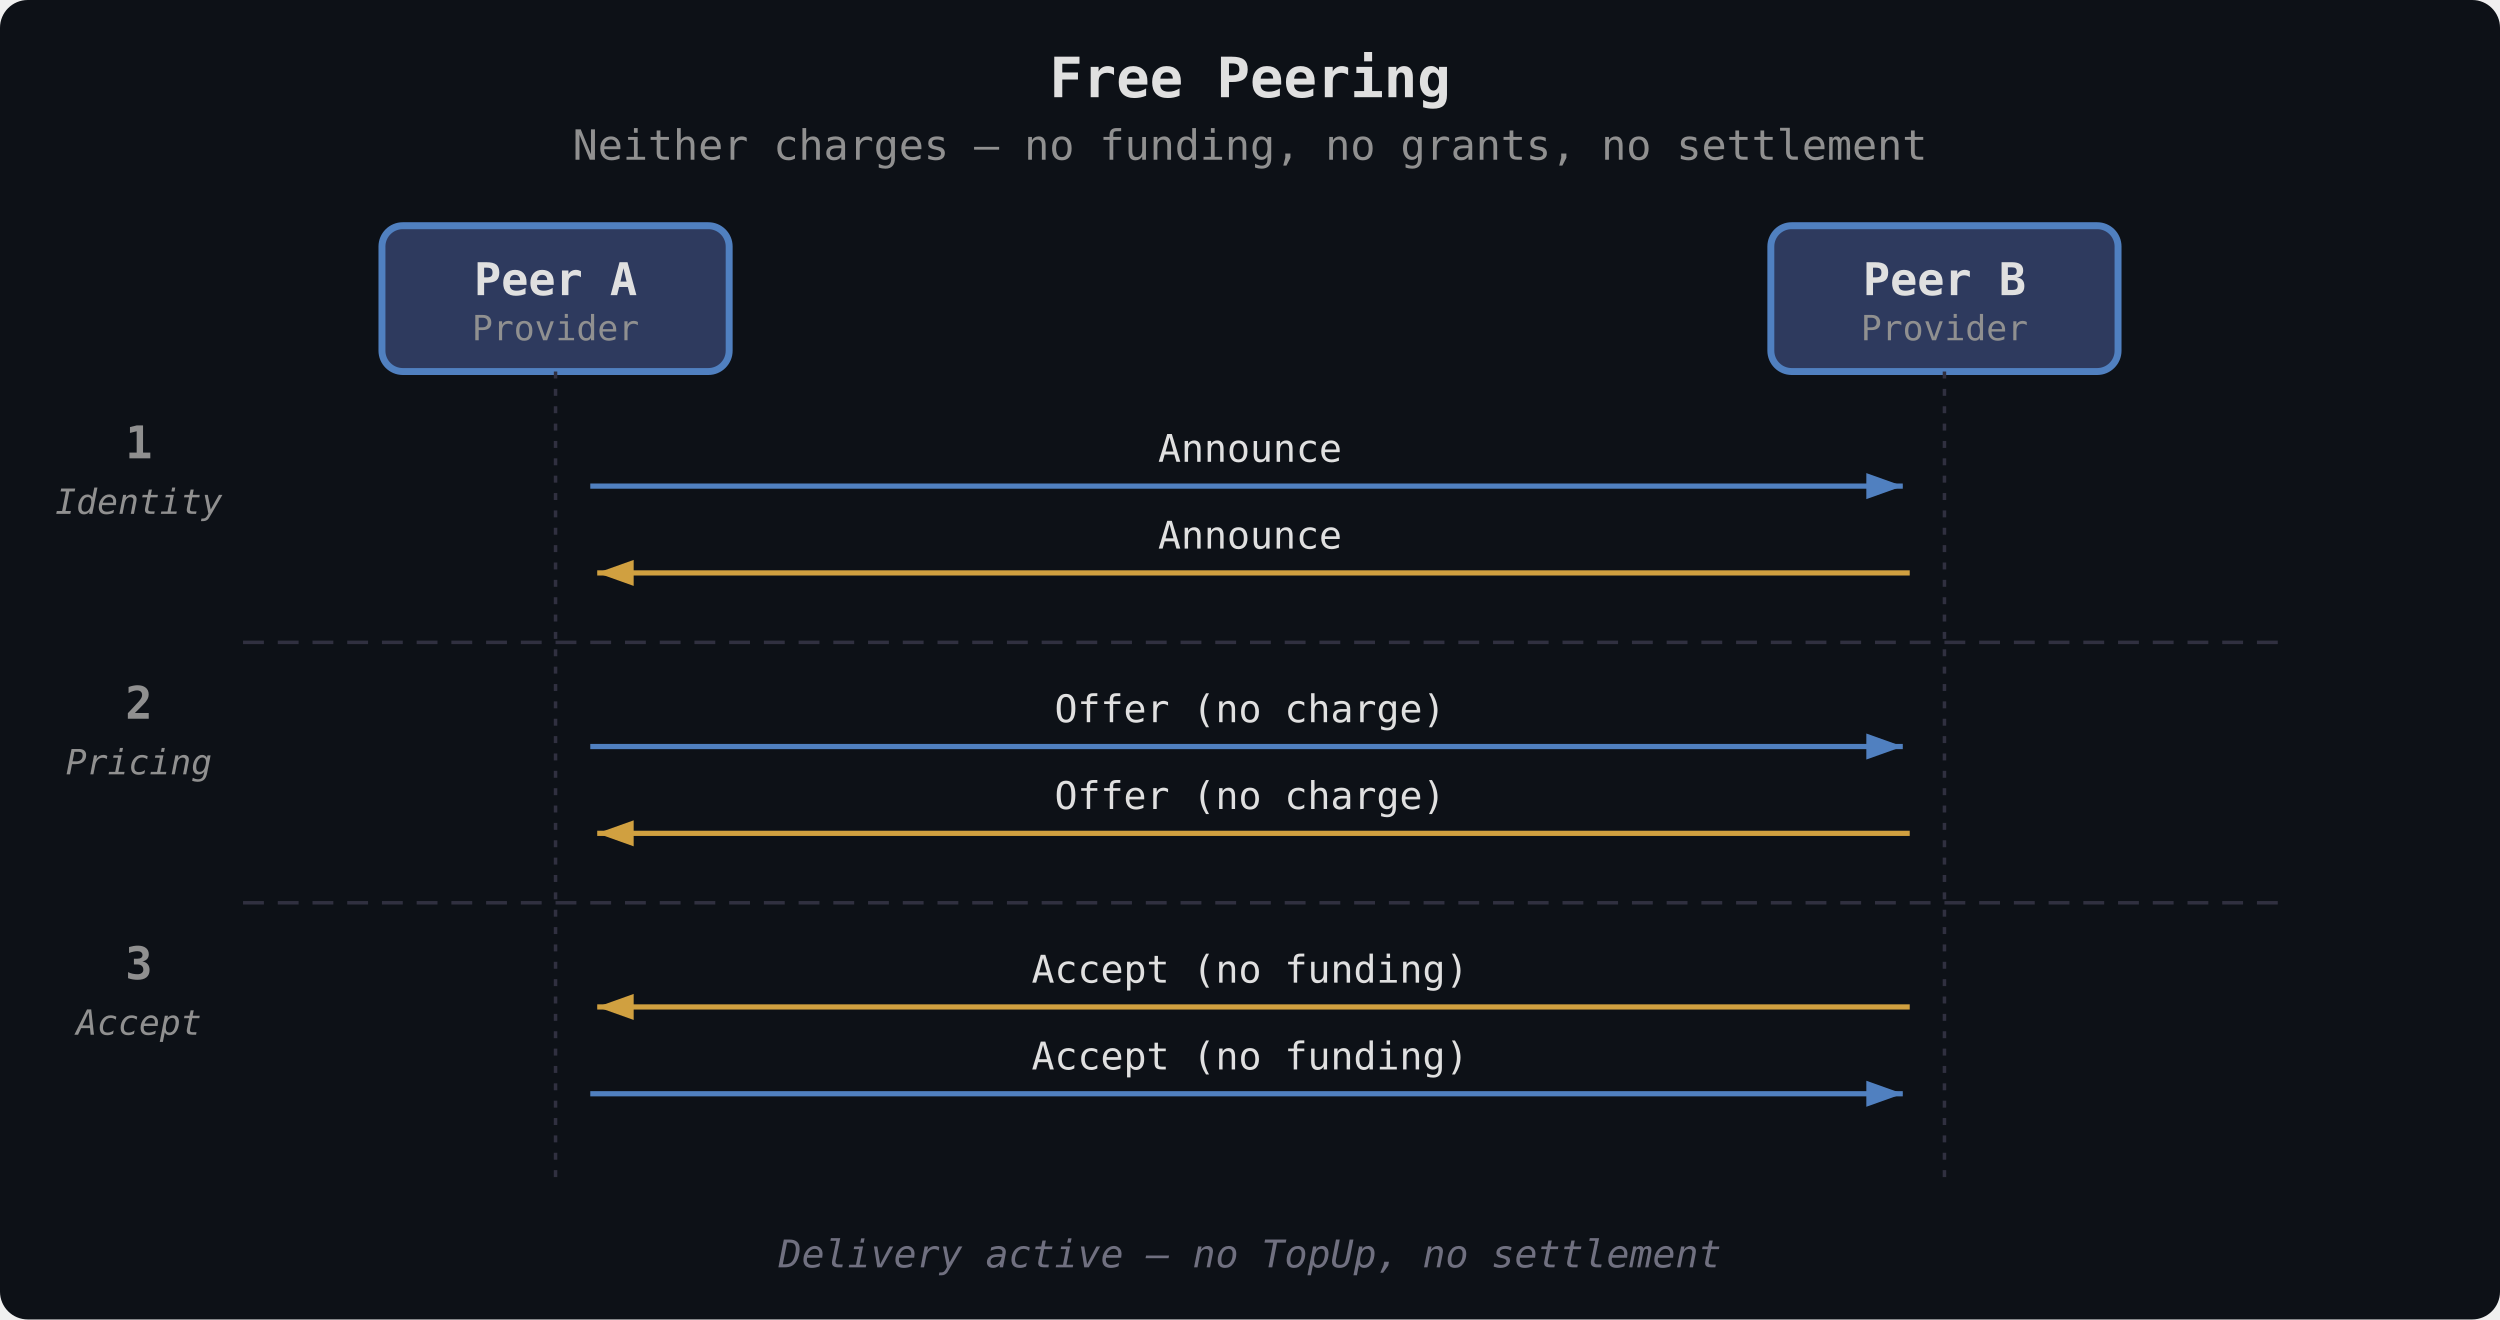
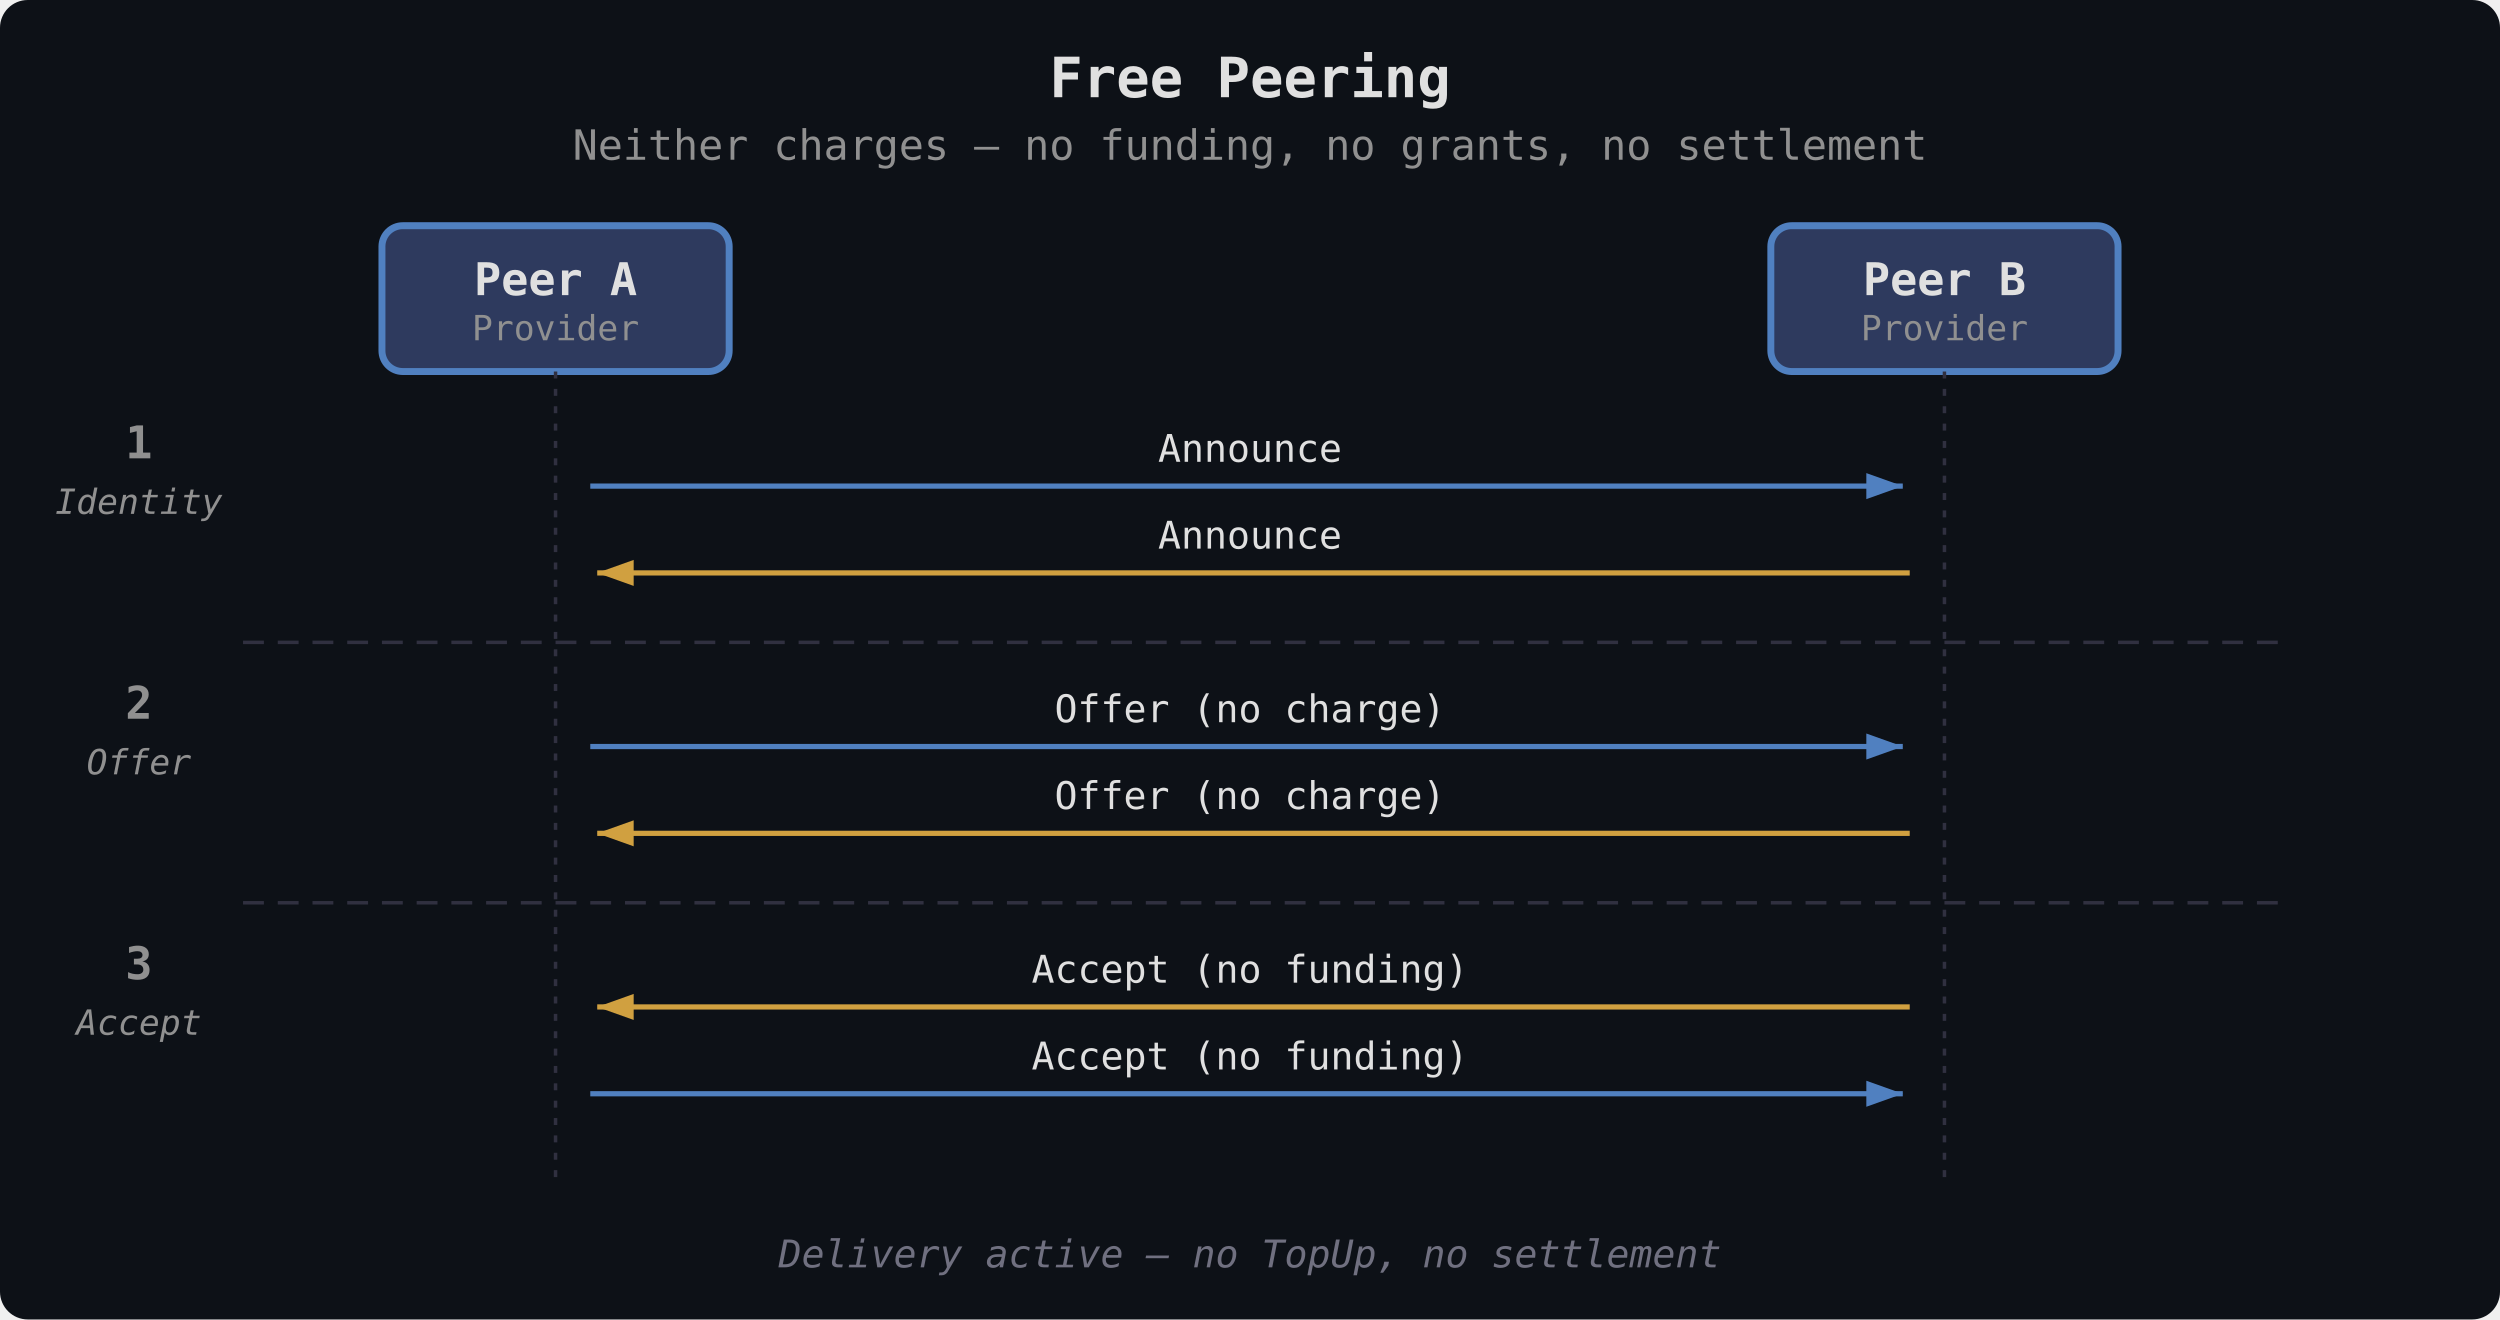
<svg xmlns="http://www.w3.org/2000/svg" viewBox="0 0 720 380" font-family="monospace" font-size="12">
  <style>
    text          { fill: #e0e0e0; }
    text.title    { font-size: 16px; font-weight: bold; }
    text.subtitle { font-size: 12px; fill: #909090; }
    text.nlabel   { font-size: 13px; font-weight: bold; }
    text.nrole    { font-size: 10px; fill: #909090; }
    text.plabel   { font-size: 13px; font-weight: bold; fill: #909090; }
    text.annot    { font-size: 10px; fill: #909090; font-style: italic; }
    text.alabel   { font-size: 11px; }
    text.caption  { font-size: 11px; fill: #707080; font-style: italic; }
    line.sep      { stroke: #303040; stroke-width: 1; stroke-dasharray: 6,4; }
    line.life     { stroke: #303040; stroke-width: 1; stroke-dasharray: 2,3; }

    .bg           { fill: #0d1117; }
    .callout      { fill: #151520; }
    .node         { fill: #2e3a5e; stroke: #5080c0; }

    @media (prefers-color-scheme: light) {
      text          { fill: #1f2328; }
      text.subtitle, text.nrole, text.plabel, text.annot, text.altlabel,
      text.elabel, text.mdesc, text.tlabel { fill: #656d76; }
      text.caption  { fill: #7c8186; }
      line.sep, line.life { stroke: #d1d9e0; }
      rect.alt      { stroke: #d1d9e0; }
      .bg           { fill: #ffffff; }
      .callout      { fill: #f6f8fa; }
      .node, rect.node { fill: #ddf4ff; stroke: #0969da; }
      rect.compute, rect.result { fill: #f6f8fa; }
    }
  </style>
  <defs>
    <marker id="aR" markerWidth="7" markerHeight="5" refX="7" refY="2.5" orient="auto">
      <polygon points="0,0 7,2.5 0,5" fill="#5080c0" />
    </marker>
    <marker id="aL" markerWidth="7" markerHeight="5" refX="7" refY="2.5" orient="auto">
      <polygon points="0,0 7,2.5 0,5" fill="#d0a040" />
    </marker>
  </defs>
  <rect width="720" height="380" rx="8" class="bg" />
  <text x="360" y="28" text-anchor="middle" class="title">Free Peering</text>
  <text x="360" y="46" text-anchor="middle" class="subtitle">Neither charges — no funding, no grants, no settlement</text>
  <rect x="110" y="65" width="100" height="42" class="node" stroke-width="2" rx="6" />
  <text x="160" y="85" text-anchor="middle" class="nlabel">Peer A</text>
  <text x="160" y="98" text-anchor="middle" class="nrole">Provider</text>
  <rect x="510" y="65" width="100" height="42" class="node" stroke-width="2" rx="6" />
  <text x="560" y="85" text-anchor="middle" class="nlabel">Peer B</text>
  <text x="560" y="98" text-anchor="middle" class="nrole">Provider</text>
  <line x1="160" y1="107" x2="160" y2="340" class="life" />
  <line x1="560" y1="107" x2="560" y2="340" class="life" />
  <text x="40" y="132" text-anchor="middle" class="plabel">1</text>
  <text x="40" y="148" text-anchor="middle" class="annot">Identity</text>
  <line x1="170" y1="140" x2="548" y2="140" stroke="#5080c0" stroke-width="1.5" marker-end="url(#aR)" />
  <text x="360" y="133" text-anchor="middle" class="alabel" fill="#5080c0">Announce</text>
  <line x1="550" y1="165" x2="172" y2="165" stroke="#d0a040" stroke-width="1.5" marker-end="url(#aL)" />
  <text x="360" y="158" text-anchor="middle" class="alabel" fill="#d0a040">Announce</text>
  <line x1="70" y1="185" x2="660" y2="185" class="sep" />
  <text x="40" y="207" text-anchor="middle" class="plabel">2</text>
-   <text x="40" y="223" text-anchor="middle" class="annot">Pricing</text>
+   <text x="40" y="223" text-anchor="middle" class="annot">Offer</text>
  <line x1="170" y1="215" x2="548" y2="215" stroke="#5080c0" stroke-width="1.5" marker-end="url(#aR)" />
  <text x="360" y="208" text-anchor="middle" class="alabel" fill="#5080c0">Offer (no charge)</text>
  <line x1="550" y1="240" x2="172" y2="240" stroke="#d0a040" stroke-width="1.5" marker-end="url(#aL)" />
  <text x="360" y="233" text-anchor="middle" class="alabel" fill="#d0a040">Offer (no charge)</text>
  <line x1="70" y1="260" x2="660" y2="260" class="sep" />
  <text x="40" y="282" text-anchor="middle" class="plabel">3</text>
  <text x="40" y="298" text-anchor="middle" class="annot">Accept</text>
  <line x1="550" y1="290" x2="172" y2="290" stroke="#d0a040" stroke-width="1.5" marker-end="url(#aL)" />
  <text x="360" y="283" text-anchor="middle" class="alabel" fill="#d0a040">Accept (no funding)</text>
  <line x1="170" y1="315" x2="548" y2="315" stroke="#5080c0" stroke-width="1.5" marker-end="url(#aR)" />
  <text x="360" y="308" text-anchor="middle" class="alabel" fill="#5080c0">Accept (no funding)</text>
  <text x="360" y="365" text-anchor="middle" class="caption">Delivery active — no TopUp, no settlement</text>
</svg>
